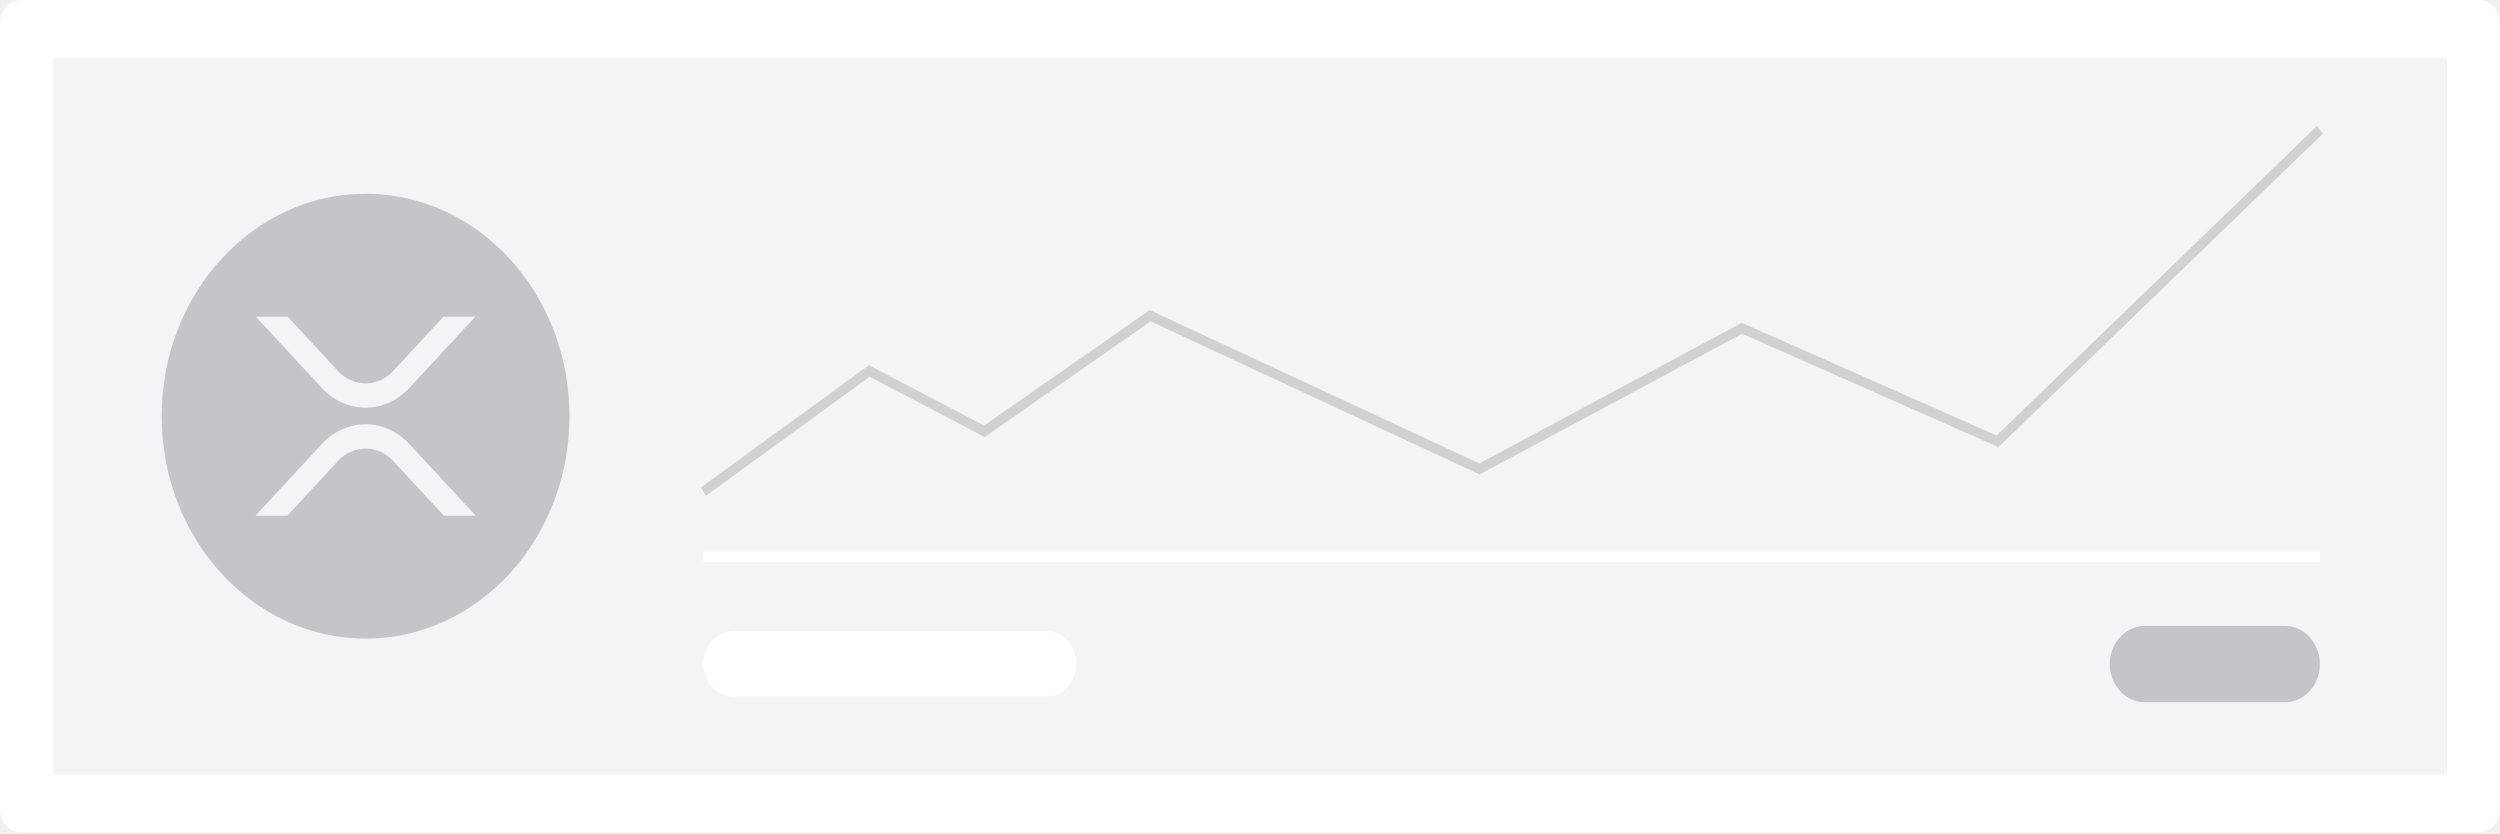
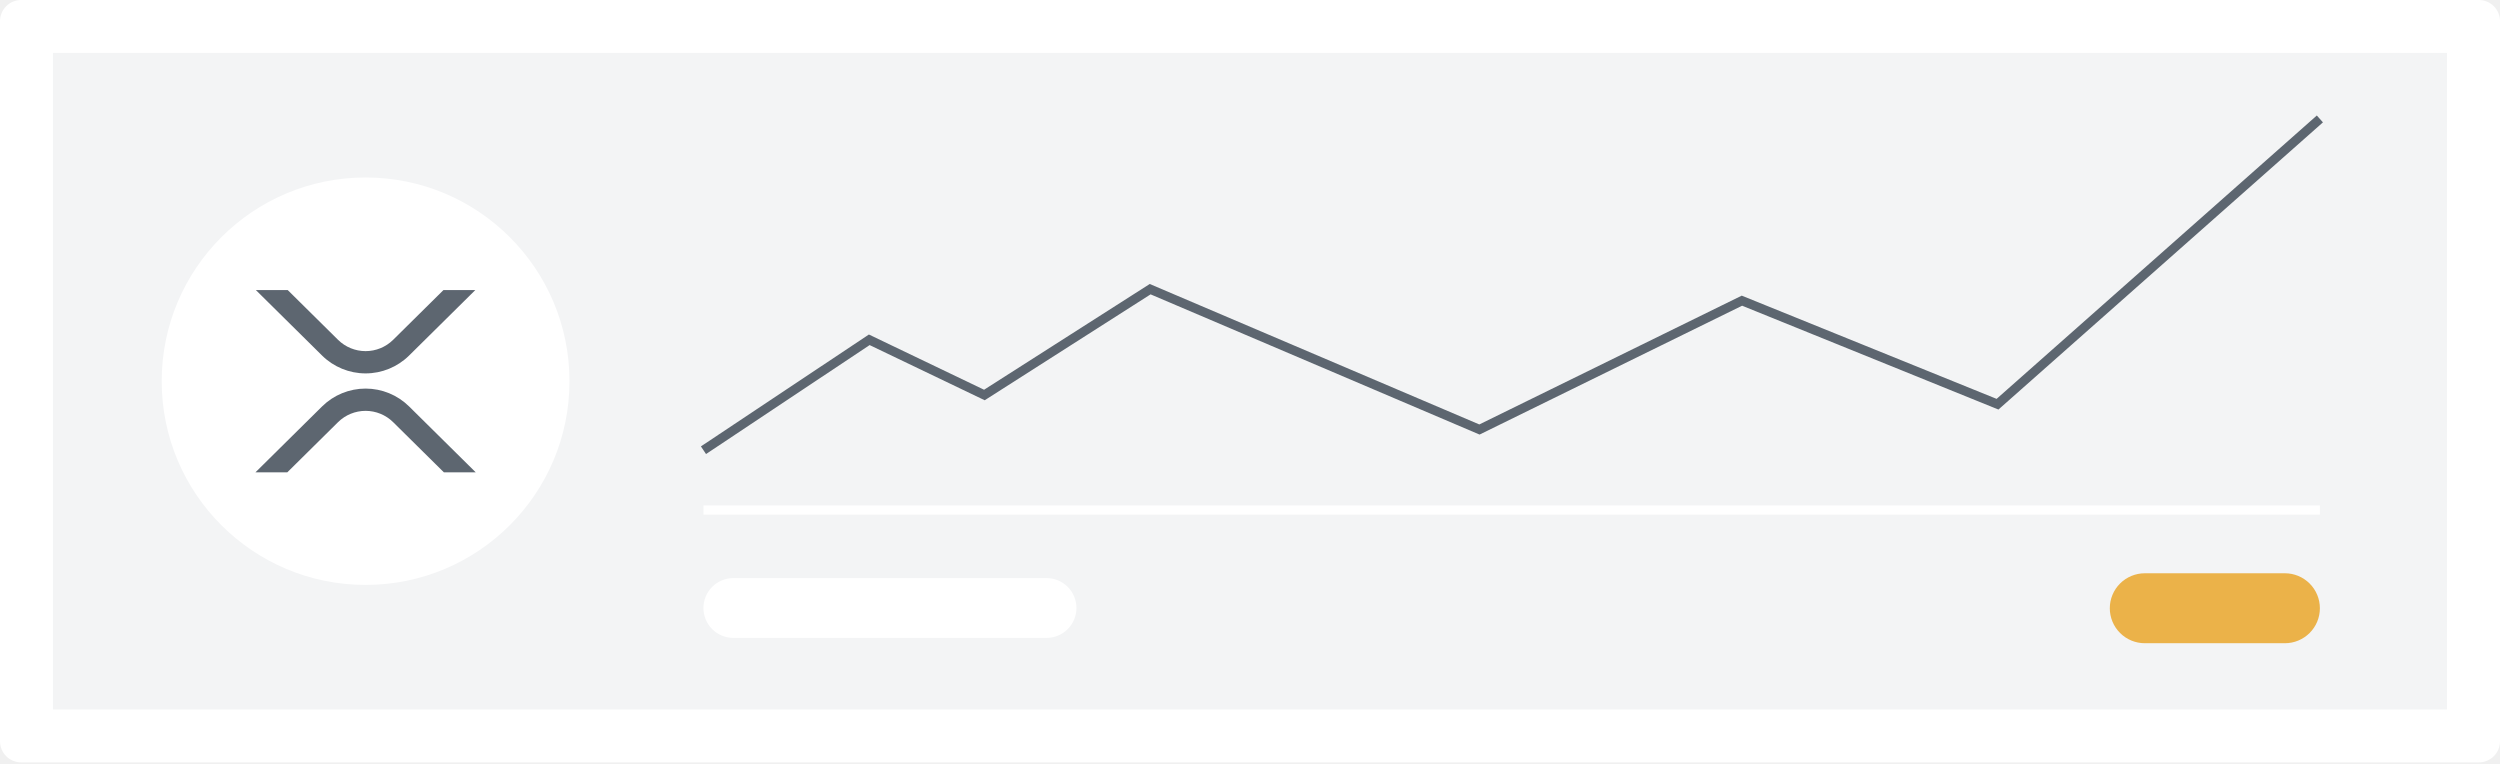
- <svg xmlns="http://www.w3.org/2000/svg" width="357" height="119" viewBox="0 0 357 119" fill="none">
-   <path d="M3.018 4.68613e-05C2.218 0.001 1.451 0.348 0.885 0.965C0.319 1.583 0.001 2.419 0 3.292V115.575C0.001 116.448 0.319 117.285 0.885 117.902C1.451 118.519 2.218 118.866 3.018 118.867H353.982C354.782 118.866 355.549 118.519 356.115 117.902C356.681 117.285 356.999 116.448 357 115.575V3.292C356.999 2.419 356.681 1.583 356.115 0.965C355.549 0.348 354.782 0.001 353.982 0L3.018 4.68613e-05Z" fill="white" />
-   <path d="M7.562 110.617H349.437V8.25H7.562V110.617Z" fill="#F3F4F5" />
-   <path d="M306.285 89.381C305.628 89.38 304.977 89.52 304.37 89.794C303.763 90.068 303.211 90.469 302.746 90.976C302.281 91.482 301.912 92.084 301.661 92.746C301.409 93.408 301.28 94.117 301.28 94.834C301.28 95.551 301.409 96.26 301.661 96.922C301.912 97.585 302.281 98.186 302.746 98.692C303.211 99.199 303.763 99.6 304.37 99.874C304.977 100.148 305.628 100.288 306.285 100.287H326.28C327.606 100.287 328.877 99.713 329.815 98.69C330.752 97.668 331.279 96.28 331.279 94.834C331.279 93.388 330.752 92.001 329.815 90.978C328.877 89.955 327.606 89.381 326.28 89.381H306.285Z" fill="#C3C5C8" />
-   <path d="M331.279 78.803H100.456V80.237H331.279V78.803Z" fill="white" />
-   <path d="M52.207 91.196C68.287 91.196 81.322 76.975 81.322 59.434C81.322 41.892 68.287 27.671 52.207 27.671C36.126 27.671 23.091 41.892 23.091 59.434C23.091 76.975 36.126 91.196 52.207 91.196Z" fill="#C3C5C8" />
-   <path d="M100.82 70.792L100.091 69.598L124.077 52.153L140.525 60.766L164.183 44.277L211.245 66.177L248.722 46.094L285.115 62.189L330.843 18.006L331.715 19.08L285.377 63.853L248.774 47.665L211.283 67.755L164.306 45.894L140.616 62.406L124.183 53.801L100.82 70.792Z" fill="#D1D1D1" />
-   <path d="M104.73 90.131C104.168 90.13 103.612 90.25 103.093 90.484C102.573 90.718 102.102 91.062 101.704 91.495C101.307 91.928 100.991 92.442 100.776 93.008C100.561 93.574 100.45 94.181 100.45 94.794C100.45 95.407 100.561 96.014 100.776 96.58C100.991 97.146 101.307 97.66 101.704 98.093C102.102 98.526 102.573 98.87 103.093 99.104C103.612 99.338 104.168 99.458 104.73 99.457H149.448C150.581 99.456 151.667 98.963 152.467 98.089C153.267 97.215 153.717 96.03 153.717 94.794C153.717 93.558 153.267 92.373 152.467 91.499C151.667 90.625 150.581 90.133 149.448 90.131H104.73Z" fill="white" />
-   <path d="M63.326 45.224H67.876L58.41 55.444C56.756 57.222 54.527 58.219 52.205 58.219C49.883 58.219 47.654 57.222 46.001 55.444L36.535 45.224H41.085L48.276 52.988C49.323 54.114 50.735 54.745 52.206 54.745C53.676 54.745 55.088 54.114 56.135 52.988L63.326 45.224ZM41.027 73.643H36.477L46.002 63.36C47.656 61.582 49.884 60.585 52.206 60.585C54.528 60.585 56.757 61.582 58.411 63.36L67.935 73.643H63.386L56.135 65.816C55.088 64.69 53.676 64.058 52.206 64.058C50.735 64.058 49.323 64.69 48.276 65.816L41.027 73.643Z" fill="#F3F4F5" />
+ <svg xmlns="http://www.w3.org/2000/svg" width="357" height="109" viewBox="0 0 357 109" fill="none">
+   <path d="M3.018 4.29201e-05C2.218 0.001 1.451 0.319 0.885 0.884C0.319 1.449 0.001 2.216 0 3.015V105.855C0.001 106.654 0.319 107.421 0.885 107.986C1.451 108.551 2.218 108.869 3.018 108.87H353.982C354.782 108.869 355.549 108.551 356.115 107.986C356.681 107.421 356.999 106.654 357 105.855V3.015C356.999 2.216 356.681 1.449 356.115 0.884C355.549 0.319 354.782 0.001 353.982 0L3.018 4.29201e-05Z" fill="white" />
+   <path d="M7.562 101.314H349.437V7.556H7.562V101.314Z" fill="#F3F4F5" />
+   <path d="M306.284 81.863C305.627 81.862 304.977 81.991 304.37 82.242C303.762 82.492 303.211 82.86 302.746 83.324C302.281 83.788 301.912 84.339 301.661 84.945C301.409 85.552 301.28 86.201 301.28 86.858C301.28 87.514 301.409 88.164 301.661 88.771C301.912 89.377 302.281 89.928 302.746 90.392C303.211 90.856 303.762 91.223 304.37 91.474C304.977 91.725 305.627 91.853 306.284 91.853H326.28C327.606 91.853 328.877 91.326 329.815 90.39C330.752 89.453 331.279 88.183 331.279 86.858C331.279 85.533 330.752 84.263 329.815 83.326C328.877 82.389 327.606 81.863 326.28 81.863H306.284Z" fill="#EBB249" />
+   <path d="M331.279 72.175H100.456V73.489H331.279V72.175Z" fill="white" />
+   <path d="M52.206 83.526C68.287 83.526 81.322 70.502 81.322 54.436C81.322 38.369 68.287 25.345 52.206 25.345C36.126 25.345 23.091 38.369 23.091 54.436C23.091 70.502 36.126 83.526 52.206 83.526Z" fill="white" />
+   <path d="M100.82 64.838L100.091 63.744L124.077 47.767L140.525 55.655L164.183 40.553L211.245 60.611L248.722 42.217L285.115 56.958L330.843 16.491L331.715 17.475L285.376 58.483L248.774 43.656L211.283 62.057L164.305 42.034L140.616 57.157L124.183 49.277L100.82 64.838Z" fill="#5D6670" />
+   <path d="M104.73 82.551C104.168 82.55 103.612 82.66 103.093 82.874C102.573 83.089 102.102 83.403 101.704 83.8C101.307 84.196 100.991 84.668 100.776 85.186C100.561 85.704 100.45 86.26 100.45 86.822C100.45 87.383 100.561 87.939 100.776 88.457C100.991 88.976 101.307 89.447 101.704 89.844C102.102 90.24 102.573 90.555 103.093 90.769C103.612 90.983 104.168 91.093 104.73 91.093H149.448C150.581 91.091 151.667 90.641 152.467 89.84C153.267 89.039 153.717 87.953 153.717 86.822C153.717 85.69 153.267 84.604 152.467 83.804C151.667 83.003 150.581 82.552 149.448 82.551H104.73Z" fill="white" />
+   <path d="M63.327 41.42H67.876L58.41 50.78C56.756 52.409 54.527 53.322 52.205 53.322C49.883 53.322 47.654 52.409 46.001 50.78L36.535 41.42H41.085L48.276 48.531C49.324 49.562 50.735 50.141 52.206 50.141C53.676 50.141 55.088 49.562 56.136 48.531L63.327 41.42ZM41.027 67.449H36.478L46.002 58.031C47.656 56.402 49.884 55.489 52.206 55.489C54.528 55.489 56.757 56.402 58.411 58.031L67.935 67.449H63.386L56.136 60.28C55.088 59.249 53.676 58.67 52.206 58.67C50.735 58.67 49.324 59.249 48.276 60.28L41.027 67.449Z" fill="#5D6670" />
</svg>
